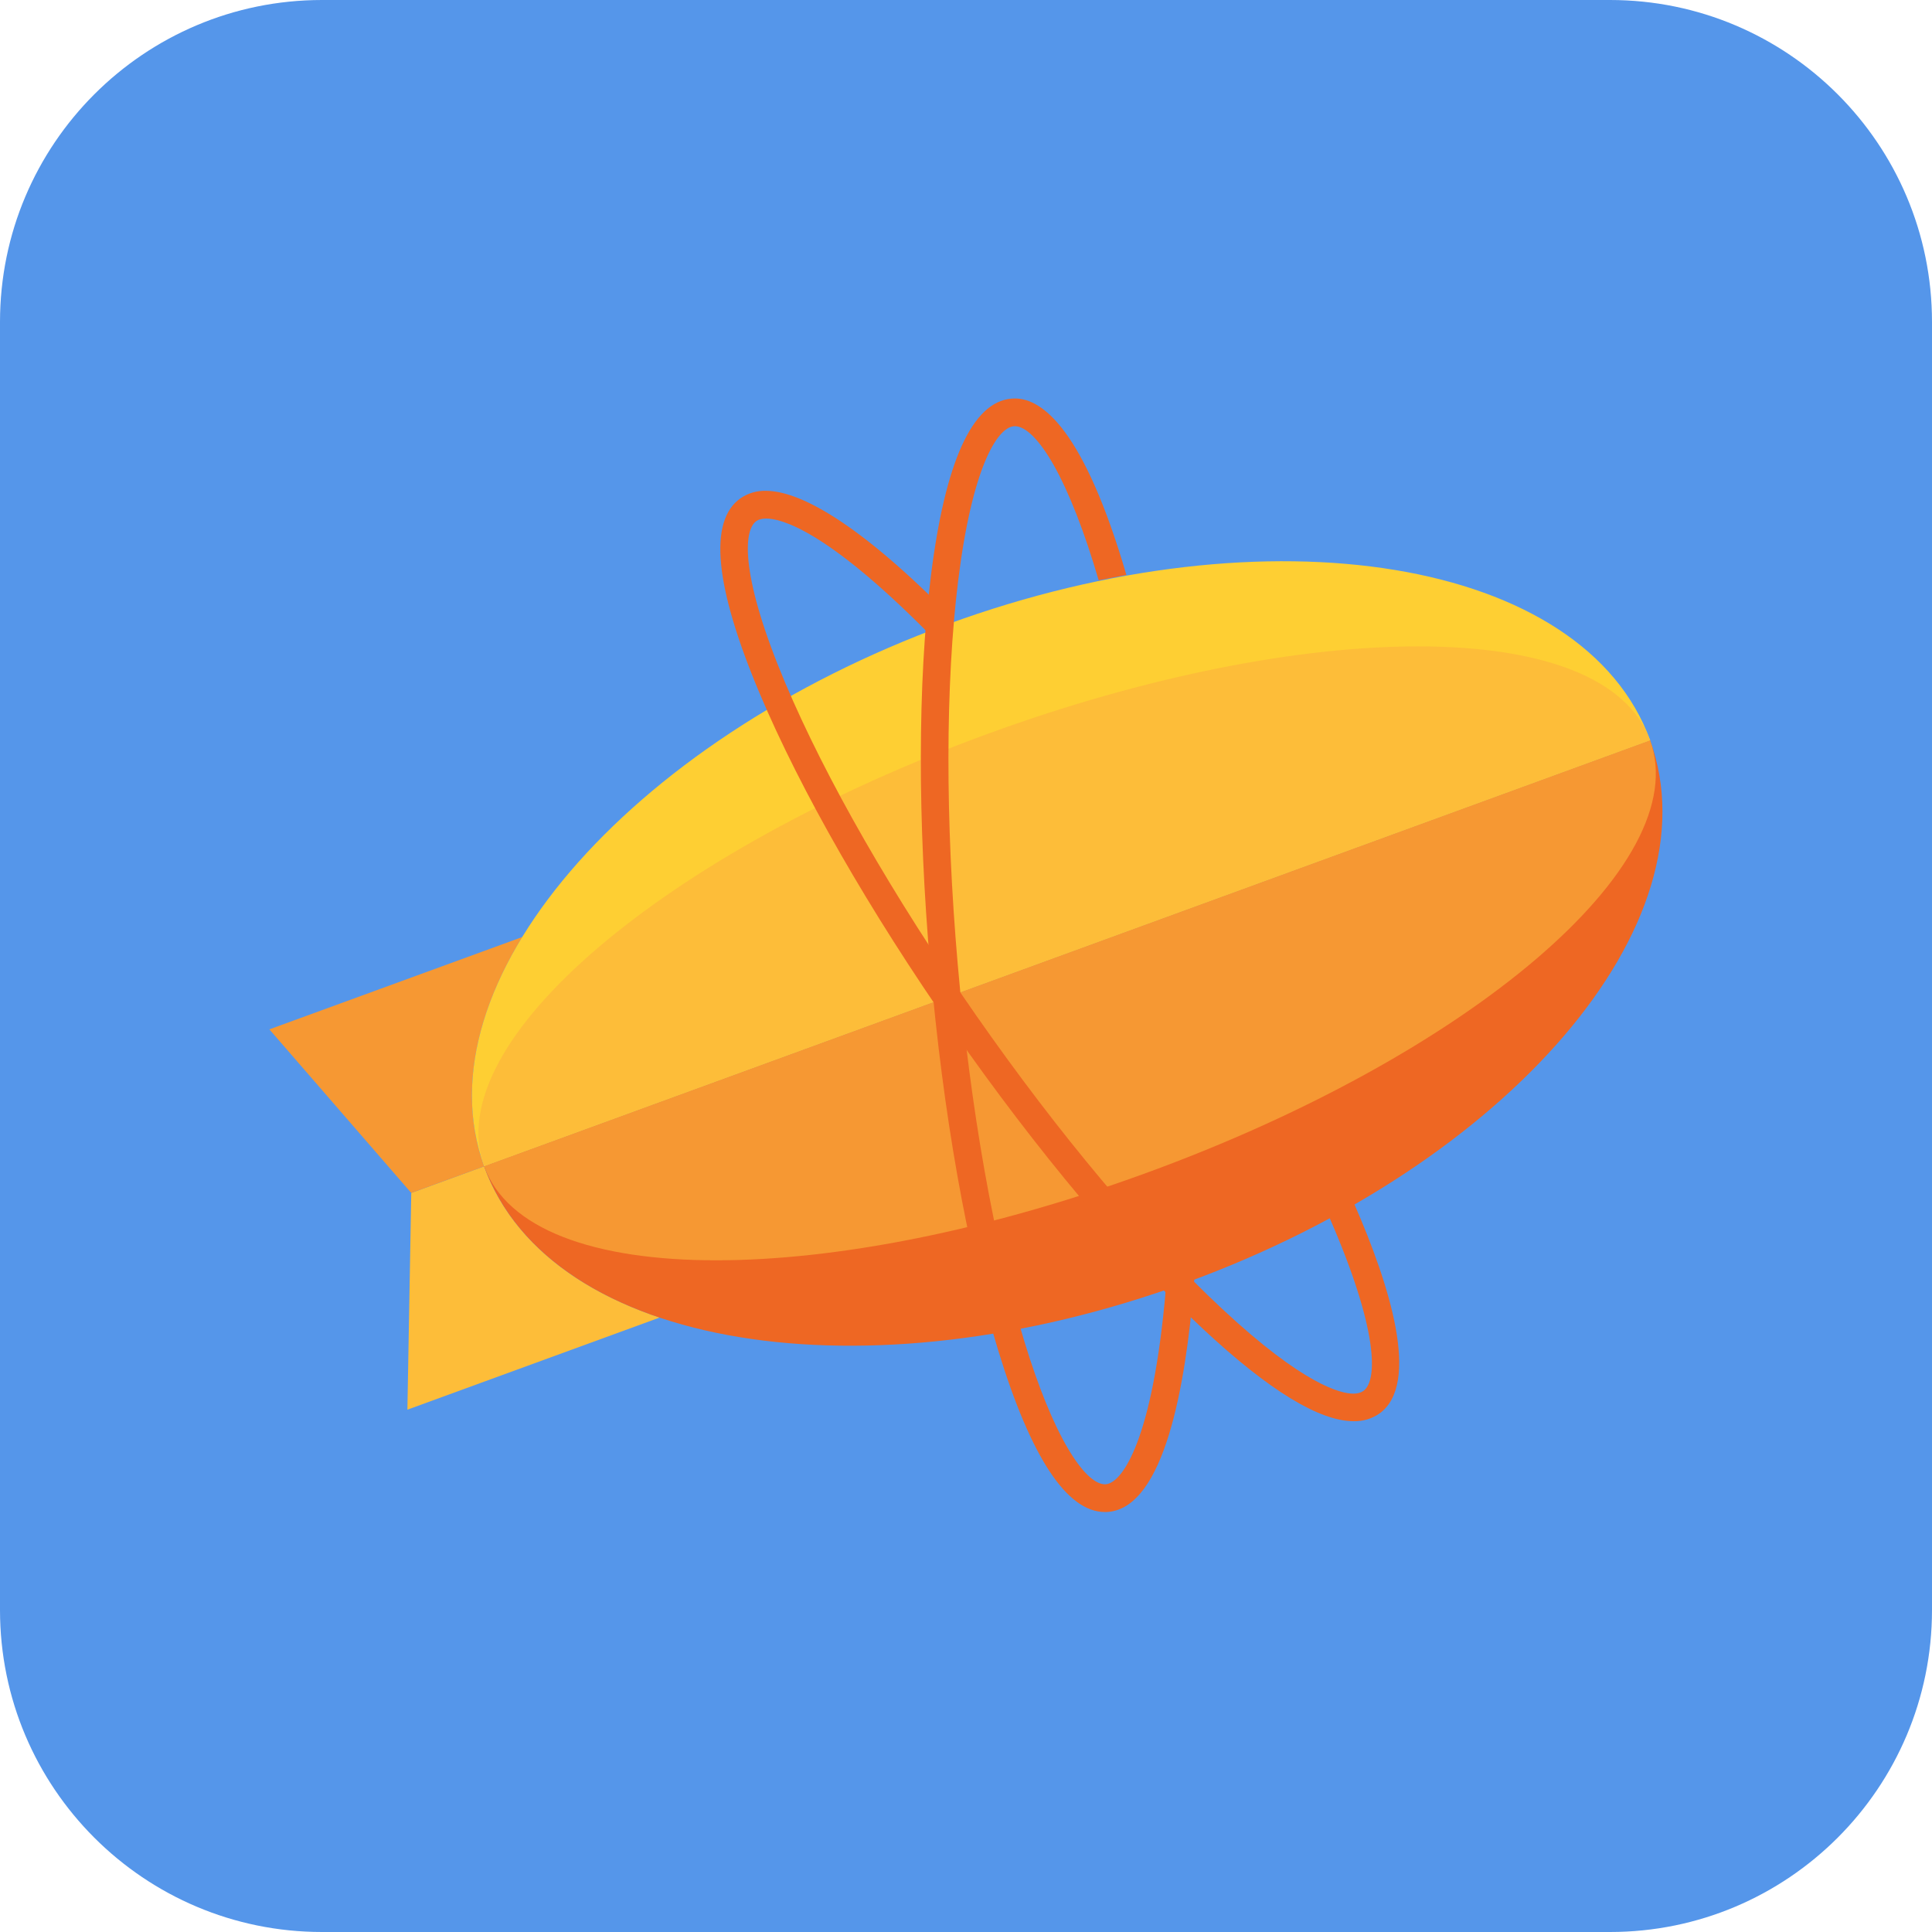
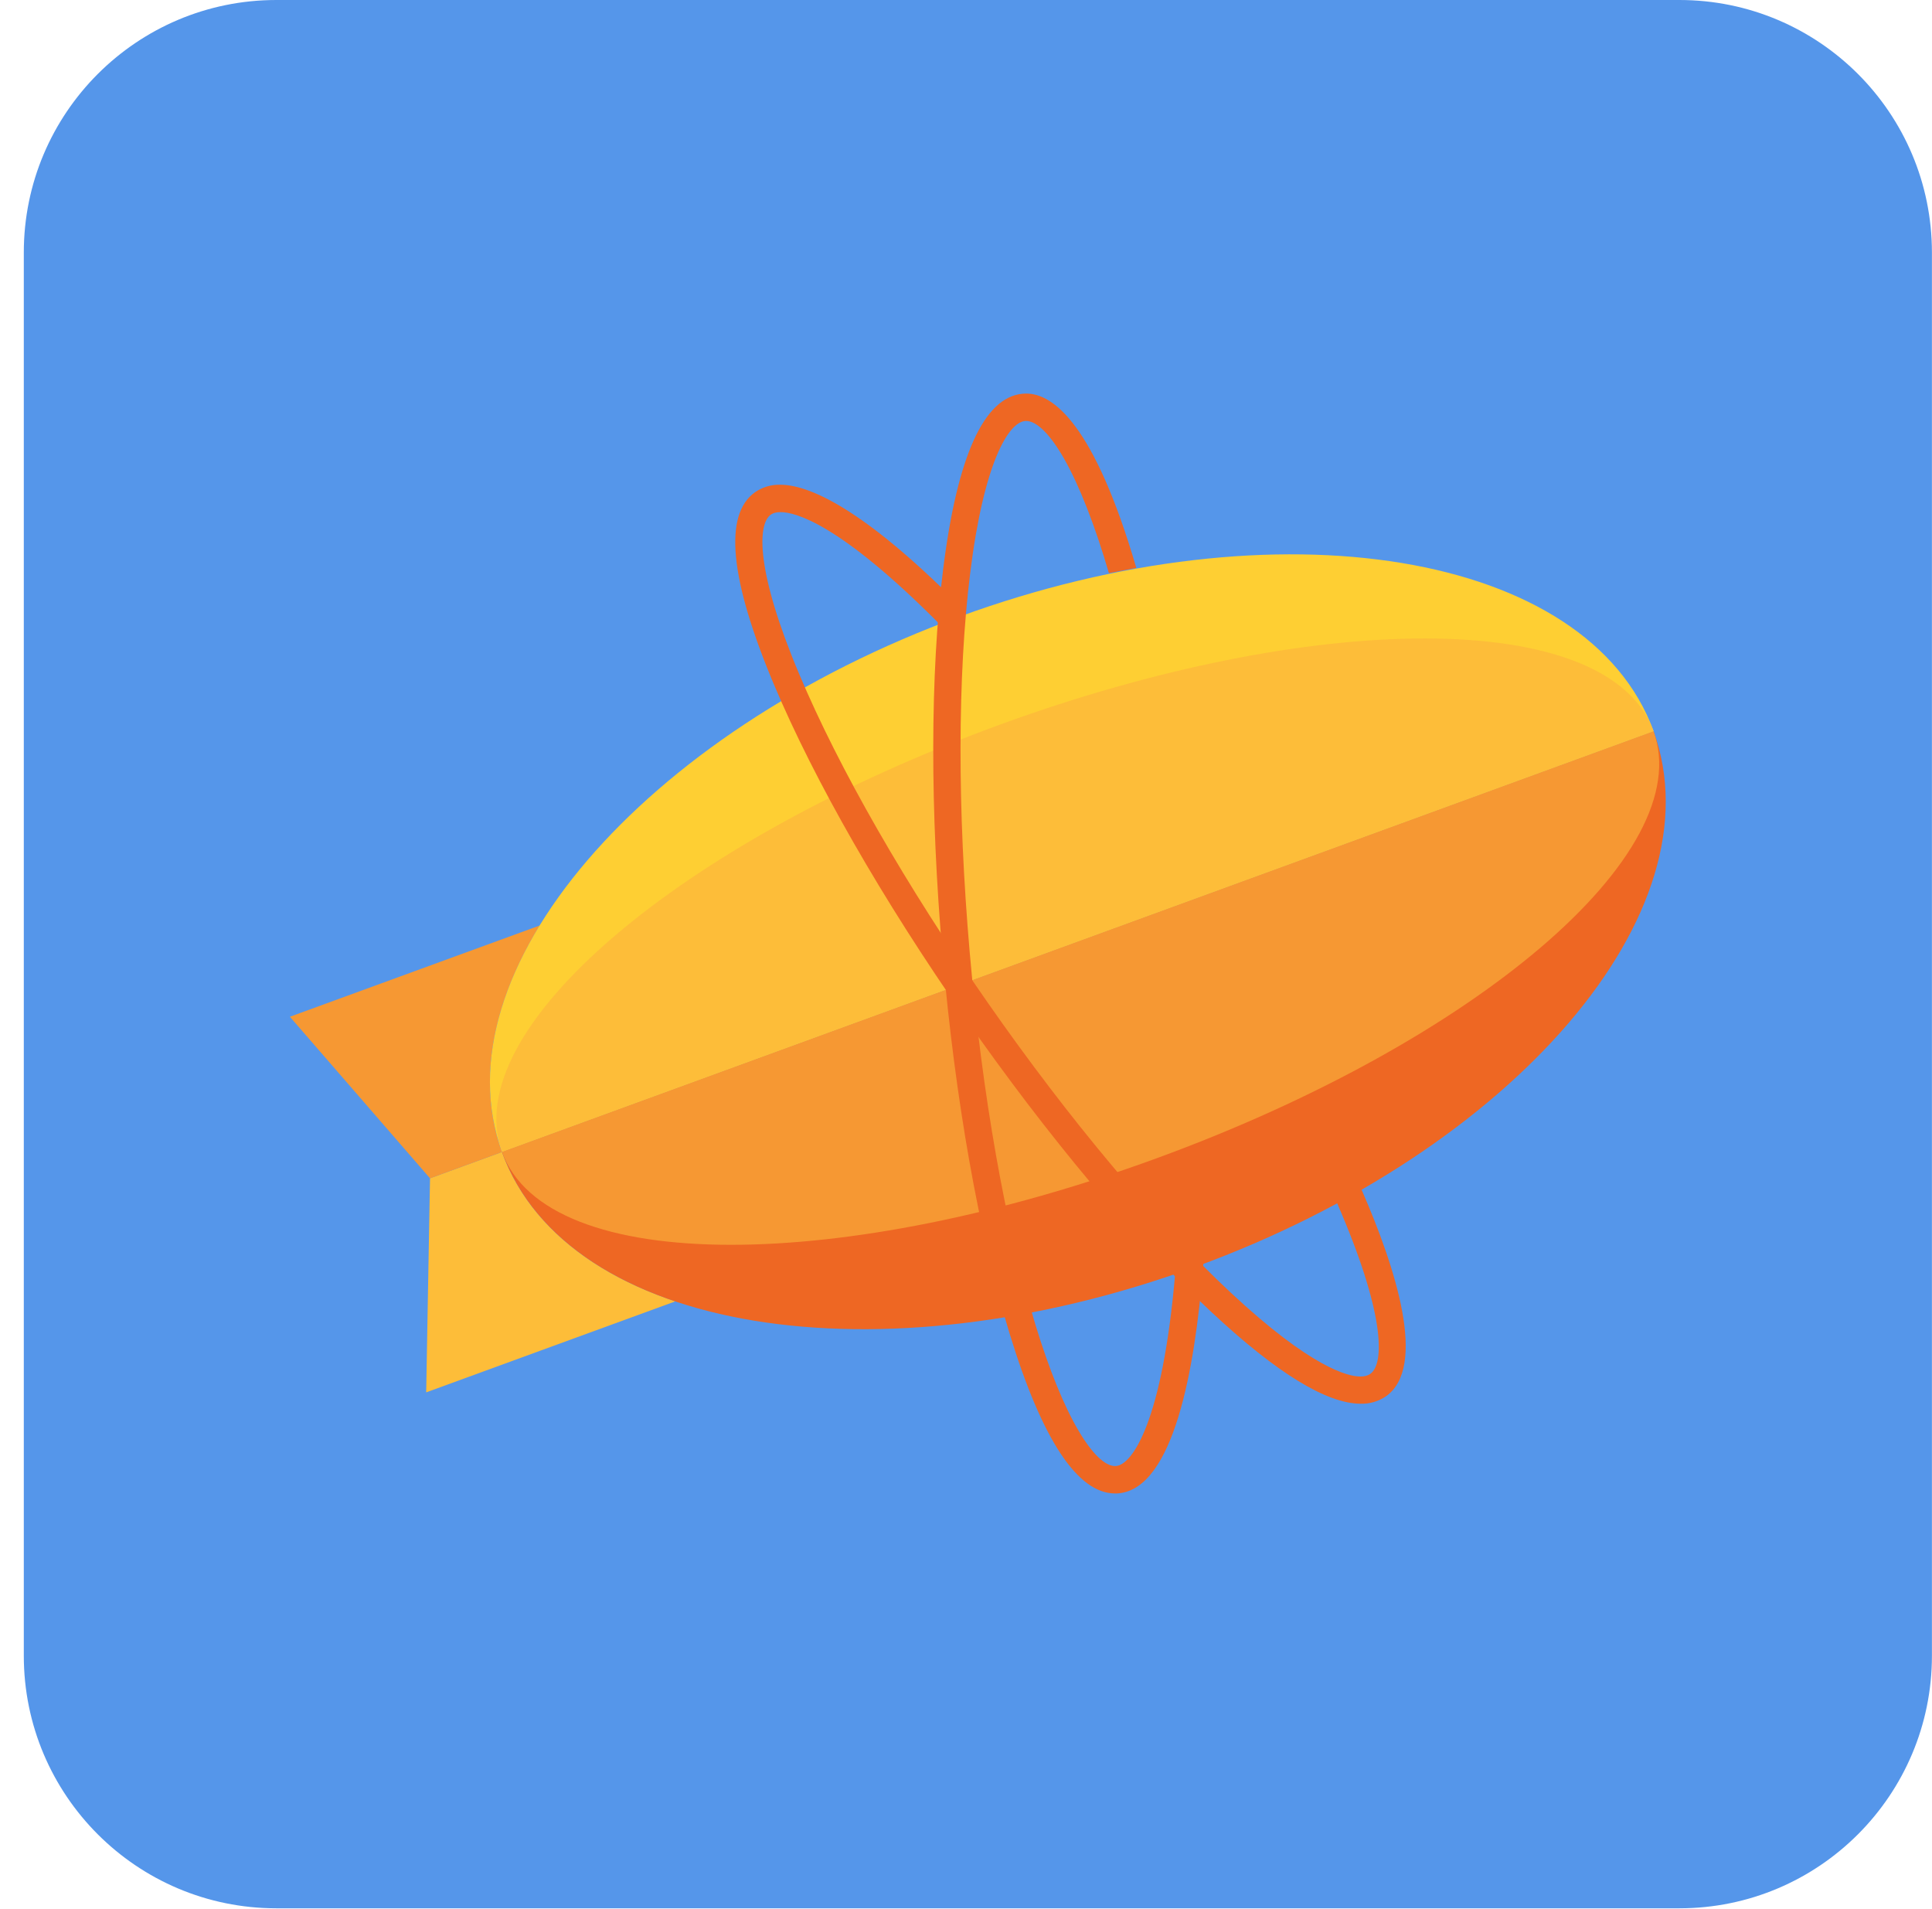
- <svg xmlns="http://www.w3.org/2000/svg" width="60" height="60" fill="none" viewBox="0 0 60 60">
-   <rect width="60" height="60" fill="#5596EA" rx="10" />
-   <path fill="#FDBD39" d="M15.035 36.221L12.772 37.048L12.652 43.779L20.486 40.918C17.797 40.017 15.835 38.43 15.035 36.221" />
-   <path fill="#F69833" d="M16.22 29.1L8.366 31.968L12.772 37.048L15.036 36.222C14.237 34.02 14.73 31.534 16.22 29.1" />
-   <path fill="#FECF33" d="M29.434 19.384C19.434 23.037 12.986 30.576 15.036 36.22L51.248 22.992C49.199 17.347 39.434 15.731 29.434 19.384" />
-   <path fill="#EE6723" d="M36.847 39.83C46.847 36.178 53.306 28.673 51.246 22.994L15.034 36.221C17.094 41.901 26.847 43.483 36.847 39.83" />
-   <path fill="#F69833" d="M51.246 22.992L15.036 36.221C15.744 38.176 18.449 39.14 22.242 39.14C25.942 39.14 30.676 38.225 35.613 36.422C45.612 32.769 52.646 26.853 51.246 22.992" />
-   <path fill="#FDBD39" d="M44.039 20.074C40.342 20.074 35.605 20.989 30.669 22.792C20.669 26.445 13.635 32.359 15.036 36.22L51.248 22.992C50.538 21.036 47.834 20.074 44.039 20.074" />
-   <path fill="#EE6723" fill-rule="evenodd" d="M37.367 41.277C39.402 43.175 40.973 44.137 42.039 44.137C42.321 44.144 42.598 44.063 42.83 43.905C44.14 42.985 43.141 39.873 42.073 37.425L41.989 37.234L41.807 37.337C41.67 37.416 41.523 37.497 41.372 37.579L41.221 37.662L41.291 37.82C42.797 41.275 42.797 42.877 42.339 43.199C42.26 43.254 42.156 43.281 42.026 43.281C41.651 43.281 40.502 43.024 37.953 40.646C35.587 38.44 32.873 35.201 30.306 31.521C27.741 27.844 25.636 24.175 24.379 21.191C23.028 17.982 23.056 16.487 23.491 16.181C23.565 16.129 23.668 16.104 23.797 16.104C24.25 16.104 25.641 16.447 28.805 19.634L29.093 19.924L29.125 19.515C29.141 19.309 29.159 19.1 29.179 18.892L29.188 18.802L29.123 18.739C26.188 15.848 24.599 15.243 23.784 15.243C23.504 15.235 23.229 15.316 22.997 15.475C21.996 16.179 22.195 18.214 23.588 21.525C24.868 24.565 27.004 28.29 29.603 32.016C32.204 35.742 34.96 39.032 37.367 41.277Z" clip-rule="evenodd" />
-   <path fill="#EE6723" d="M37.09 39.725L37.076 39.912C36.822 43.04 36.157 46.8 34.421 46.953C34.385 46.957 34.349 46.957 34.315 46.957C33.135 46.957 32.019 45.267 31 41.936C30.033 38.783 29.283 34.552 28.89 30.02C28.494 25.488 28.5 21.19 28.906 17.917C29.348 14.351 30.189 12.488 31.408 12.38C31.444 12.377 31.482 12.375 31.518 12.375C32.373 12.375 33.662 13.344 34.981 17.856L34.12 18.021C33.68 16.515 33.2 15.289 32.724 14.444C32.283 13.666 31.854 13.236 31.518 13.236C31.507 13.236 31.496 13.236 31.483 13.238C30.955 13.285 30.186 14.565 29.758 18.023C29.359 21.237 29.353 25.472 29.743 29.945C30.134 34.419 30.87 38.587 31.82 41.683C32.244 43.069 32.709 44.212 33.168 44.987C33.588 45.702 33.996 46.096 34.315 46.096C34.325 46.096 34.336 46.096 34.347 46.094C34.852 46.051 35.805 44.717 36.206 40.027L37.09 39.725Z" />
+ <svg xmlns="http://www.w3.org/2000/svg" width="81" height="80" viewBox="0 0 81 80" fill="none">
+   <rect x="0.998" width="79.999" height="79.999" rx="10.589" fill="#5596EA" />
+   <path d="M21.046 48.292L18.029 49.395L17.868 58.37L28.313 54.555C24.728 53.354 22.113 51.238 21.046 48.292" fill="#FDBD39" />
+   <path d="M22.626 38.799L12.154 42.624L18.029 49.397L21.046 48.295C19.982 45.359 20.639 42.044 22.626 38.799" fill="#F69833" />
+   <path d="M40.245 25.844C26.911 30.714 18.314 40.766 21.047 48.292L69.329 30.654C66.597 23.128 53.578 20.974 40.245 25.844" fill="#FECF33" />
+   <path d="M50.129 53.105C63.462 48.235 72.073 38.229 69.327 30.657L21.044 48.293C23.791 55.866 36.795 57.975 50.129 53.105" fill="#EE6723" />
+   <path d="M69.326 30.654L21.046 48.292C21.99 50.9 25.597 52.184 30.654 52.184C35.587 52.184 41.9 50.964 48.482 48.56C61.815 43.69 71.193 35.803 69.326 30.654" fill="#F69833" />
+   <path d="M59.718 26.765C54.788 26.765 48.472 27.985 41.891 30.389C28.558 35.259 19.179 43.144 21.046 48.292L69.329 30.655C68.382 28.047 64.778 26.765 59.718 26.765" fill="#FDBD39" />
+   <path fill-rule="evenodd" clip-rule="evenodd" d="M50.821 55.033C53.534 57.564 55.628 58.846 57.05 58.846C57.426 58.856 57.795 58.748 58.104 58.537C59.851 57.31 58.519 53.161 57.095 49.897L56.983 49.643L56.74 49.779C56.558 49.885 56.362 49.993 56.16 50.103L55.959 50.213L56.053 50.424C58.061 55.031 58.061 57.166 57.45 57.595C57.344 57.67 57.205 57.706 57.033 57.706C56.532 57.706 55 57.363 51.602 54.192C48.448 51.251 44.829 46.932 41.406 42.026C37.986 37.122 35.179 32.23 33.504 28.252C31.701 23.974 31.74 21.98 32.32 21.572C32.418 21.503 32.555 21.469 32.727 21.469C33.331 21.469 35.186 21.927 39.405 26.176L39.788 26.562L39.831 26.018C39.853 25.742 39.877 25.464 39.903 25.186L39.915 25.067L39.829 24.983C35.915 21.129 33.796 20.321 32.711 20.321C32.337 20.311 31.97 20.419 31.661 20.63C30.326 21.57 30.592 24.283 32.449 28.698C34.156 32.751 37.003 37.717 40.469 42.685C43.937 47.654 47.611 52.04 50.821 55.033Z" fill="#EE6723" />
+   <path d="M50.451 52.966L50.432 53.215C50.094 57.385 49.207 62.399 46.892 62.603C46.844 62.608 46.796 62.608 46.751 62.608C45.178 62.608 43.69 60.355 42.331 55.914C41.041 51.71 40.042 46.068 39.517 40.026C38.99 33.983 38.997 28.253 39.539 23.888C40.128 19.133 41.25 16.65 42.875 16.506C42.923 16.501 42.973 16.499 43.021 16.499C44.162 16.499 45.88 17.791 47.64 23.807L46.492 24.027C45.904 22.019 45.264 20.384 44.629 19.258C44.042 18.22 43.469 17.647 43.021 17.647C43.007 17.647 42.992 17.647 42.976 17.649C42.271 17.712 41.245 19.418 40.675 24.03C40.143 28.315 40.136 33.962 40.656 39.925C41.176 45.891 42.158 51.449 43.424 55.576C43.989 57.424 44.61 58.948 45.221 59.981C45.782 60.935 46.326 61.46 46.751 61.46C46.765 61.46 46.779 61.46 46.794 61.457C47.467 61.4 48.737 59.621 49.272 53.368L50.451 52.966Z" fill="#EE6723" />
</svg>
